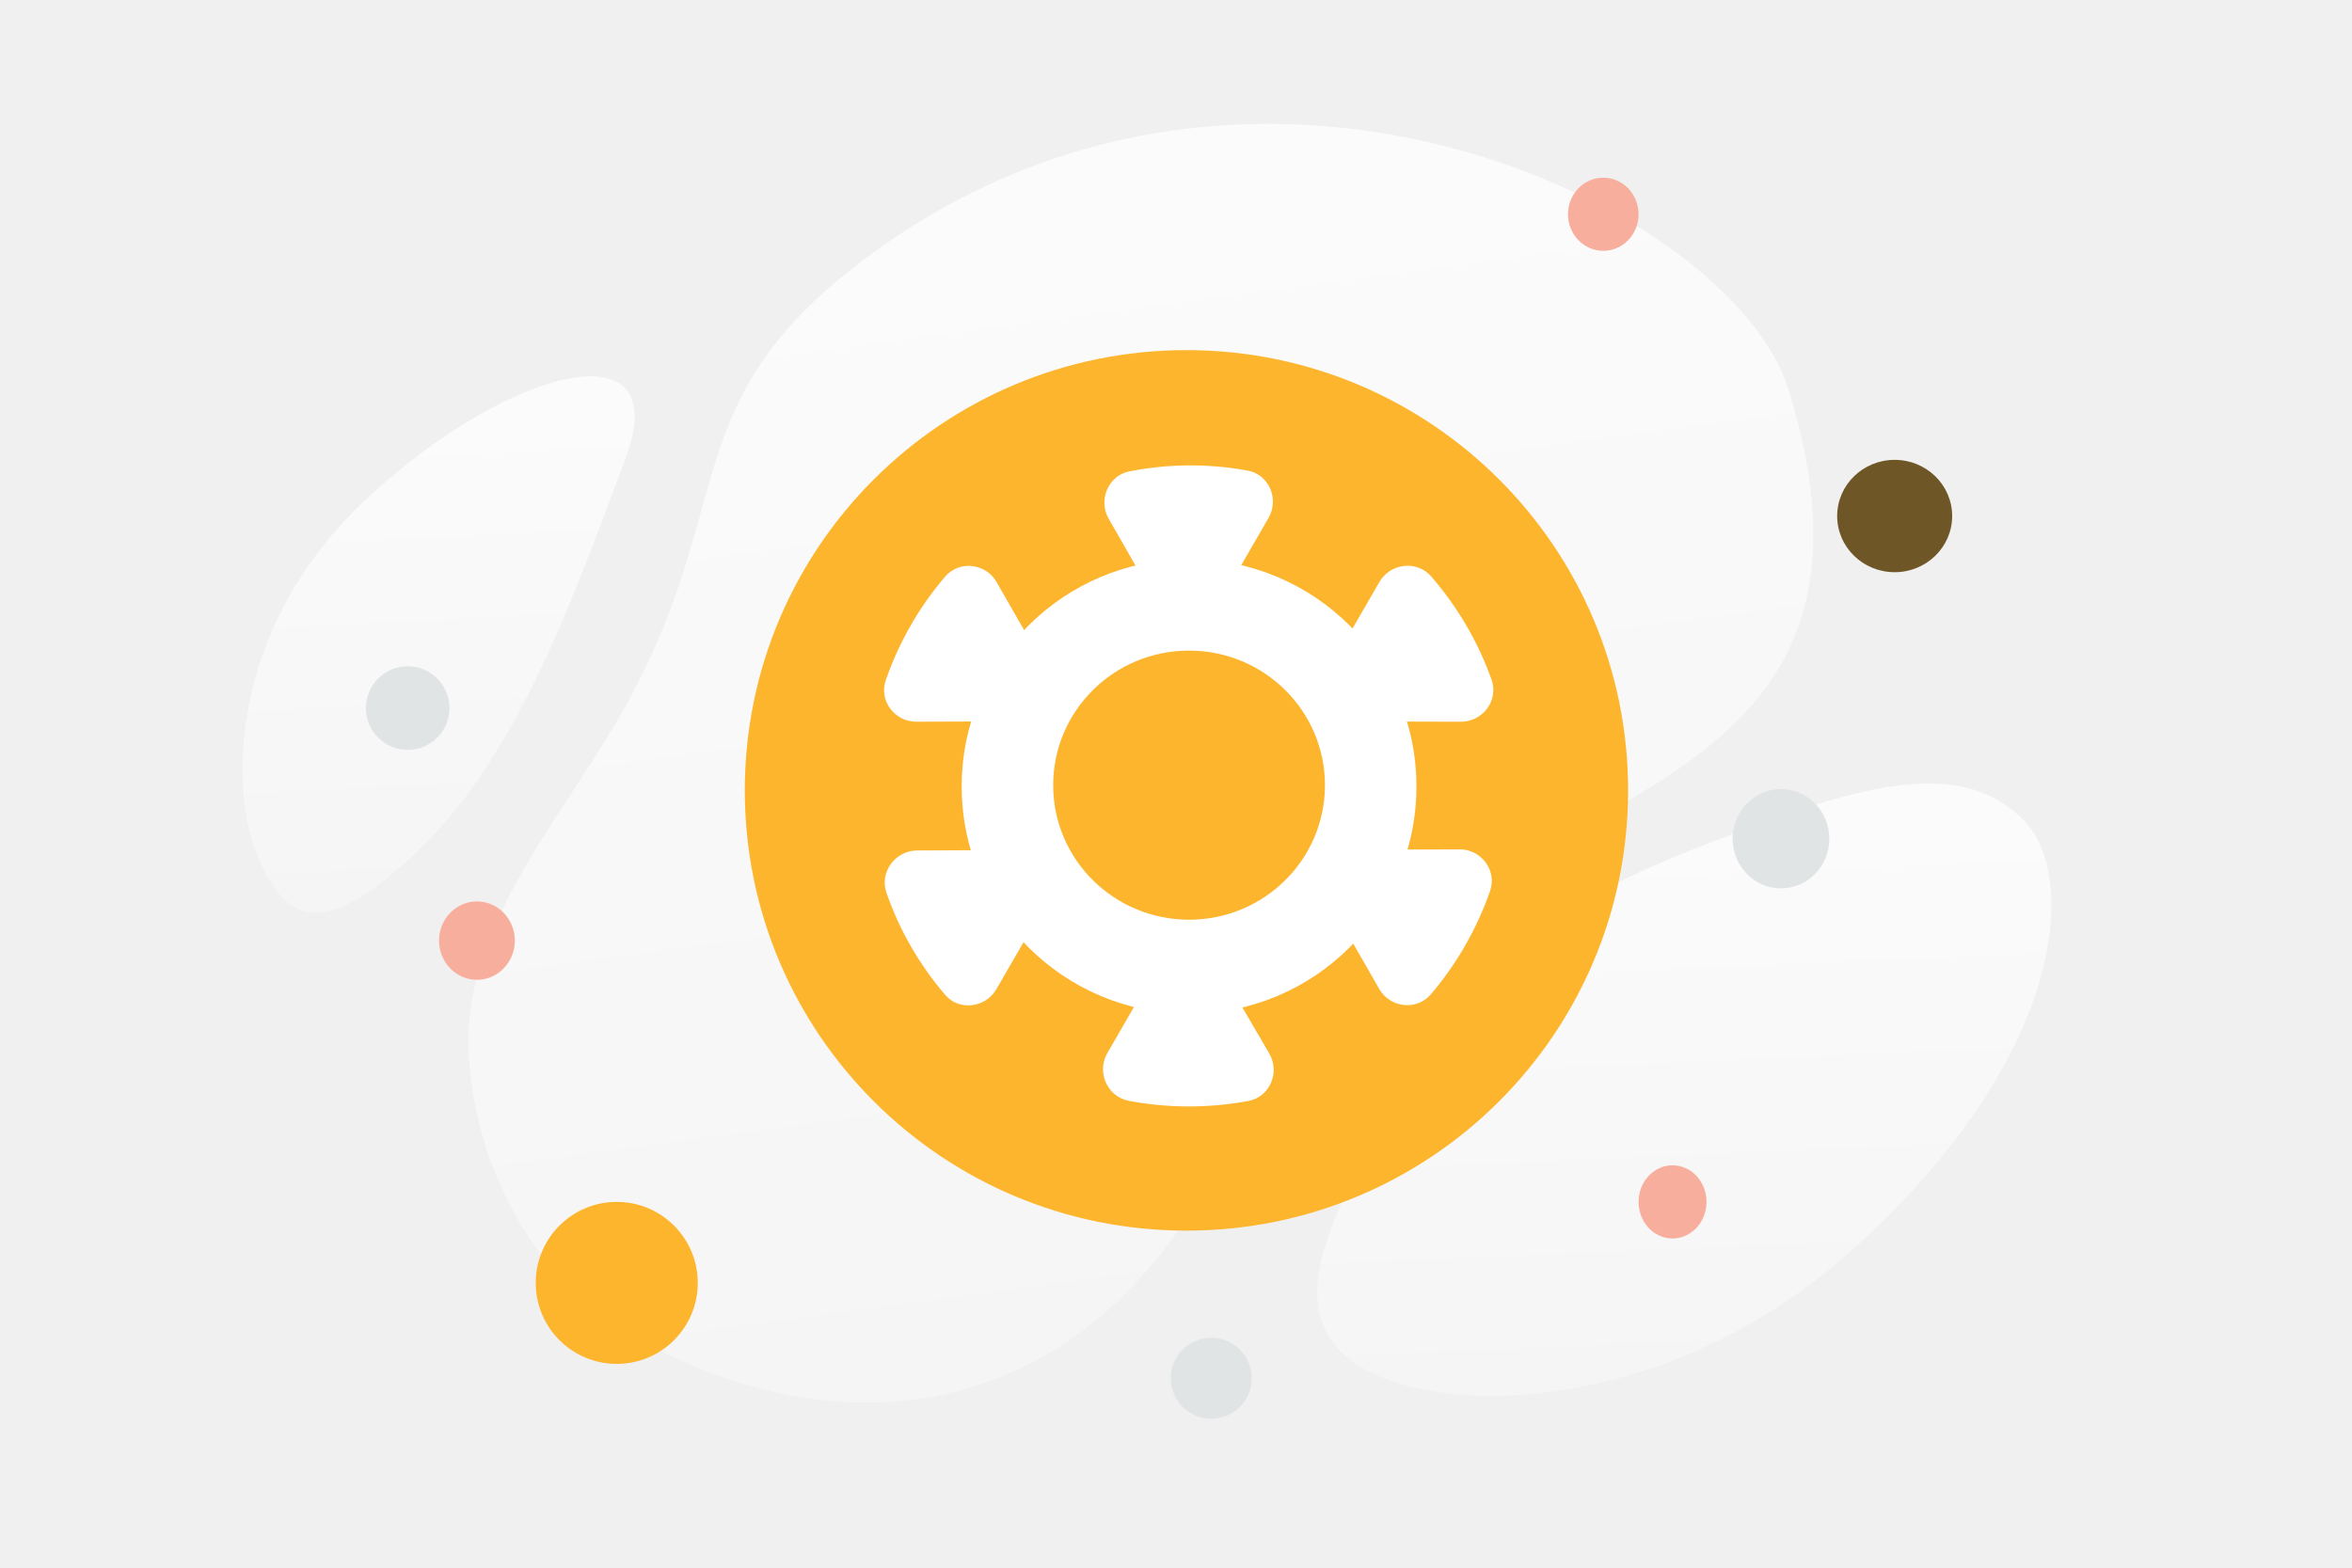
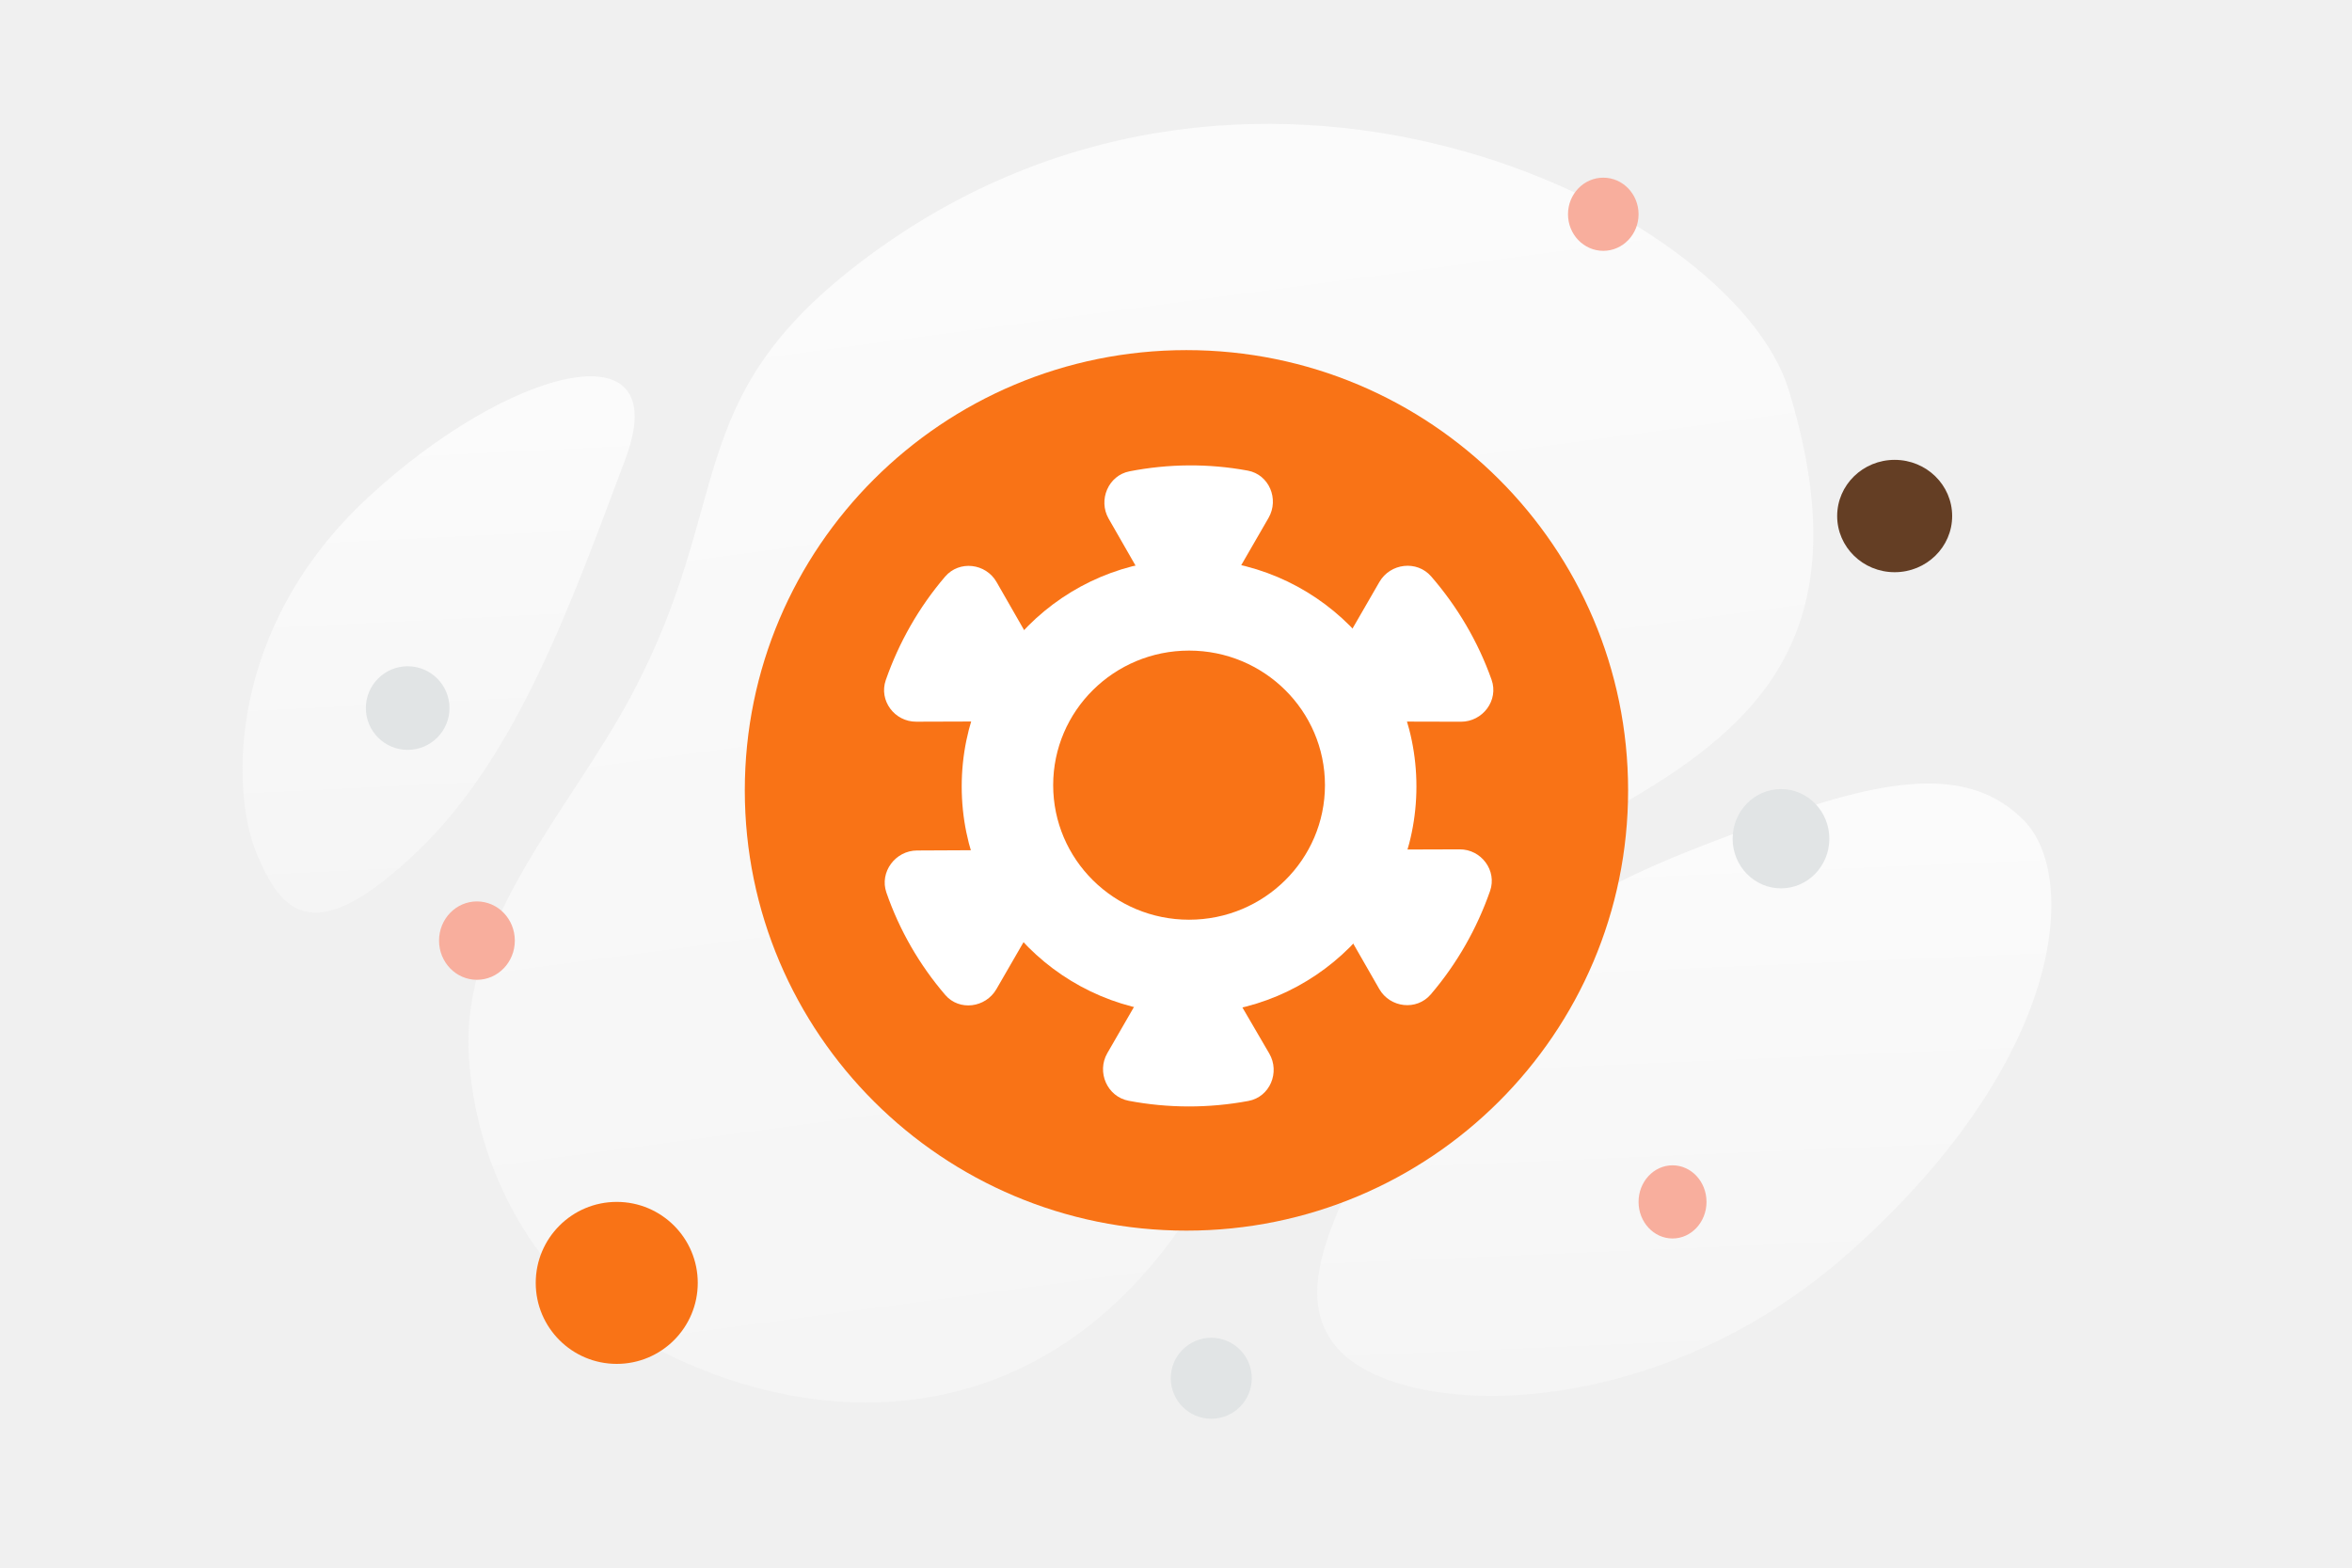
<svg xmlns="http://www.w3.org/2000/svg" width="900" height="600" viewBox="0 0 900 600" fill="none">
  <path fill="transparent" d="M0 0h900v600H0z" />
  <path d="M684.444 149.207c-21.601-70.504-208.304-161.501-355.806-48.38-68.6 52.614-47.307 90.372-86.805 164.914-23.545 44.428-65.249 86.79-62.462 137.797 2.395 44.03 25.433 83.85 56.599 103.817 70.092 44.903 181.143 52.525 239.199-80.017 58.056-132.543 264.966-96.29 209.275-278.131z" fill="url(#a)" />
  <path d="M774.621 314.175c-21.083-21.633-53.257-16.761-102.005 1.485-36.659 13.73-70.224 25.746-102.365 56.353-22.499 21.412-38.149 46.42-48.316 69.359-11.018 24.852-27.791 54.34-10.298 74.484 24.037 27.669 120.908 30.44 196.254-36.728 82.765-73.799 87.348-143.814 66.73-164.953z" fill="url(#b)" />
  <path d="M239.303 175.695c-20.772 55.388-41.563 113.912-79.594 150.183-39.224 37.426-51.846 24.219-61.62.466-9.774-23.754-11.218-85.852 42.607-135.827 53.839-49.989 118.041-66.658 98.607-14.822z" fill="url(#c)" />
-   <ellipse rx="22" ry="21.5" transform="matrix(1 0 0 -1 725 197.5)" fill="#6F5626" />
+   <ellipse rx="22" ry="21.5" transform="matrix(1 0 0 -1 725 197.5)" fill="#643E24" />
  <ellipse rx="13.5" ry="14" transform="matrix(1 0 0 -1 613.5 82)" fill="#F8AE9D" />
-   <circle r="31" transform="matrix(1 0 0 -1 236 491)" fill="#fdb52d" />
+   <circle r="31" transform="matrix(1 0 0 -1 236 491)" fill="#f97316" />
  <ellipse rx="14.5" ry="15" transform="matrix(1 0 0 -1 182.5 360)" fill="#F8AE9D" />
  <circle cx="156" cy="271" r="16" transform="rotate(-180 156 271)" fill="#E1E4E5" />
  <circle r="15.5" transform="matrix(1 0 0 -1 463.5 527.5)" fill="#E1E4E5" />
  <ellipse rx="18.5" ry="19" transform="matrix(1 0 0 -1 681.5 321)" fill="#E1E4E5" />
  <ellipse cx="640" cy="460" rx="13" ry="14" fill="#F8AE9D" />
-   <ellipse cx="454" cy="302.5" rx="169" ry="168.5" fill="#fdb52d" />
+   <ellipse cx="454" cy="302.5" rx="169" ry="168.5" fill="#f97316" />
  <circle cx="455" cy="301" r="87" fill="#fff" />
  <path fill-rule="evenodd" clip-rule="evenodd" d="M431.897 421.301a123.84 123.84 0 0 0 45.826.059c8.197-1.524 12.156-10.931 7.963-18.15l-20.398-34.991c-4.789-8.214-16.676-8.269-21.402-.084l-20.165 34.928c-4.162 7.208-.079 16.671 8.176 18.238zm45.576-241.178c-15.104-2.803-30.457-2.621-45.265.269-8.105 1.577-12.083 10.974-7.979 18.128l19.89 34.701c4.654 8.15 16.398 8.108 21.118-.067l20.168-34.932c4.162-7.209.199-16.604-7.932-18.099zm70.009 200.466c10.064-11.772 17.684-25.238 22.692-39.573 2.745-7.852-3.366-15.979-11.64-15.945l-40.089.127c-9.411.03-15.329 10.279-10.648 18.445l19.988 34.883c4.139 7.2 14.278 8.399 19.697 2.063zM361.644 220.695c-10.064 11.771-17.684 25.238-22.692 39.573-2.745 7.852 3.367 15.979 11.64 15.945l40.089-.128c9.411-.029 15.329-10.278 10.648-18.444l-19.998-34.889c-4.129-7.194-14.268-8.394-19.687-2.057zm209.11 39.46c-5.197-14.646-13.116-28.012-23.109-39.54-5.473-6.309-15.661-5.07-19.813 2.121l-20.145 34.892c-4.729 8.191 1.234 18.471 10.735 18.496l40.586.1c8.374.026 14.542-8.186 11.746-16.069zm-231.575 81.44c5.026 14.547 12.75 27.8 22.534 39.208 5.36 6.243 15.429 4.936 19.581-2.255l20.145-34.892c4.729-8.192-1.085-18.385-10.467-18.341l-40.079.193c-8.268.035-14.418 8.257-11.714 16.087z" fill="#fff" />
-   <ellipse cx="455" cy="300.5" rx="52" ry="51.5" fill="#fdb52d" />
+   <ellipse cx="455" cy="300.5" rx="52" ry="51.5" fill="#f97316" />
  <defs>
    <linearGradient id="a" x1="370.942" y1="-205.916" x2="536.441" y2="1027.38" gradientUnits="userSpaceOnUse">
      <stop stop-color="#fff" />
      <stop offset="1" stop-color="#EEE" />
    </linearGradient>
    <linearGradient id="b" x1="634.335" y1="174.951" x2="660.275" y2="780.267" gradientUnits="userSpaceOnUse">
      <stop stop-color="#fff" />
      <stop offset="1" stop-color="#EEE" />
    </linearGradient>
    <linearGradient id="c" x1="161.312" y1="33.038" x2="187.381" y2="566.394" gradientUnits="userSpaceOnUse">
      <stop stop-color="#fff" />
      <stop offset="1" stop-color="#EEE" />
    </linearGradient>
  </defs>
</svg>
